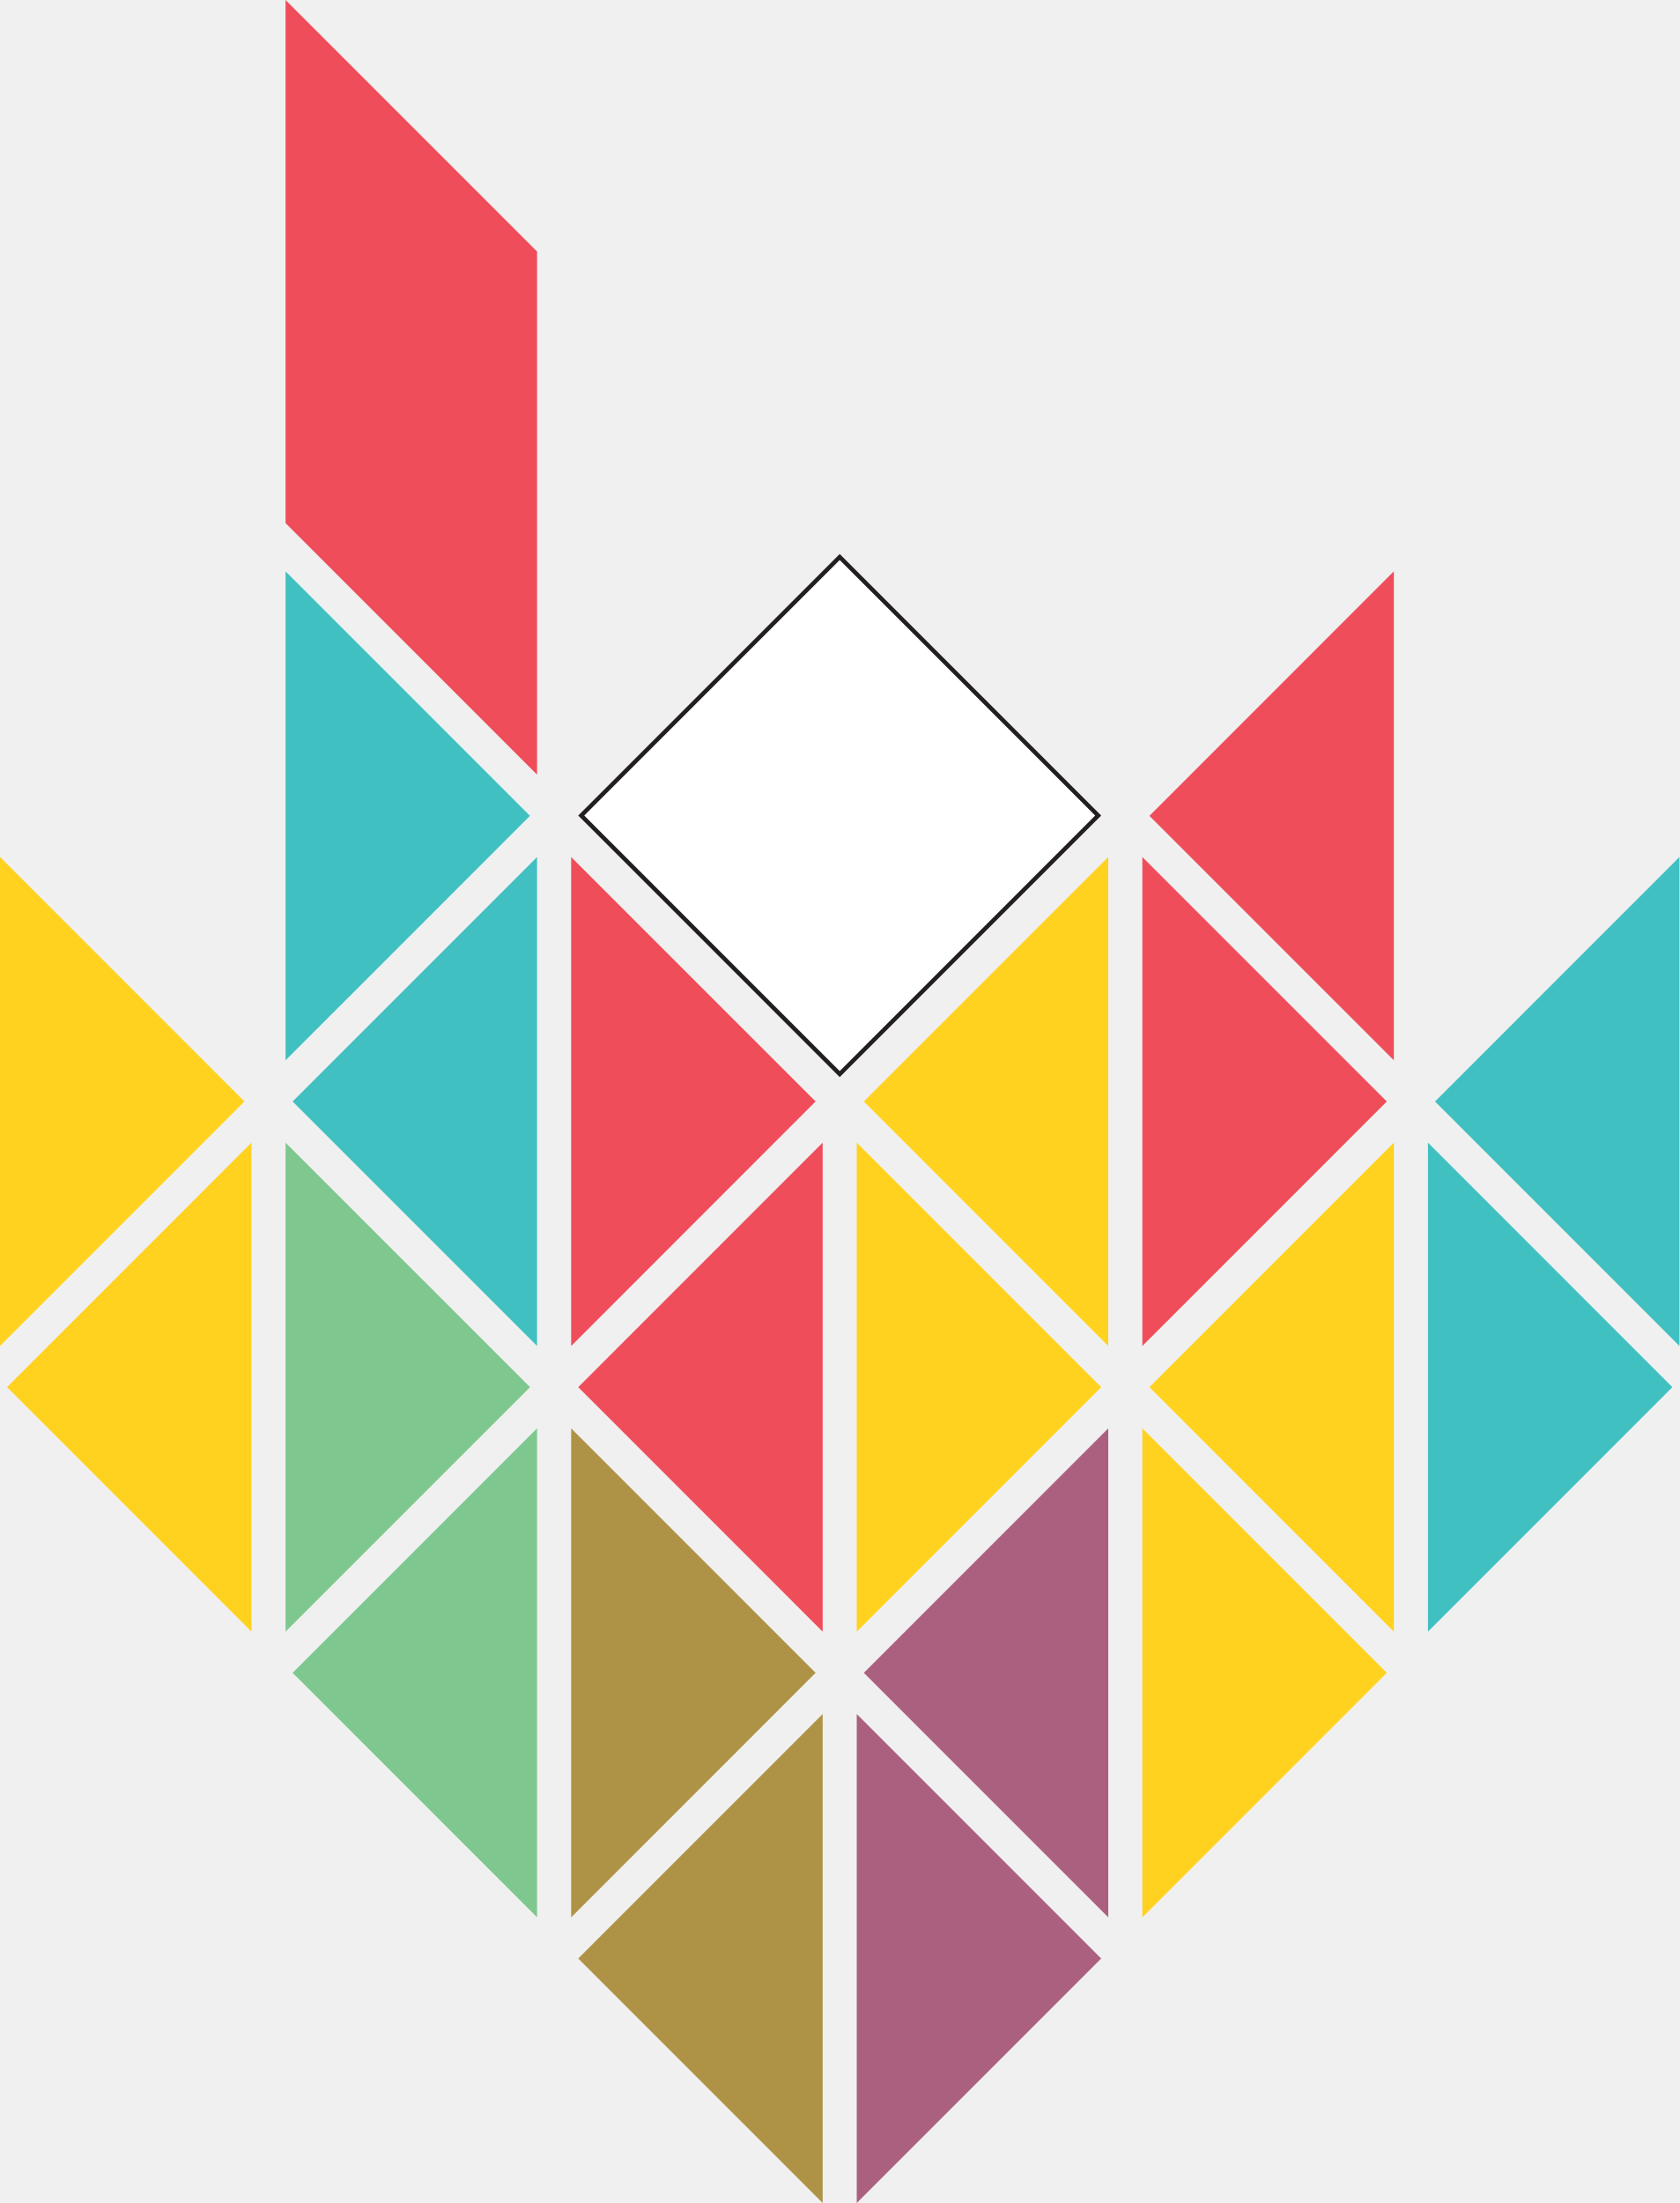
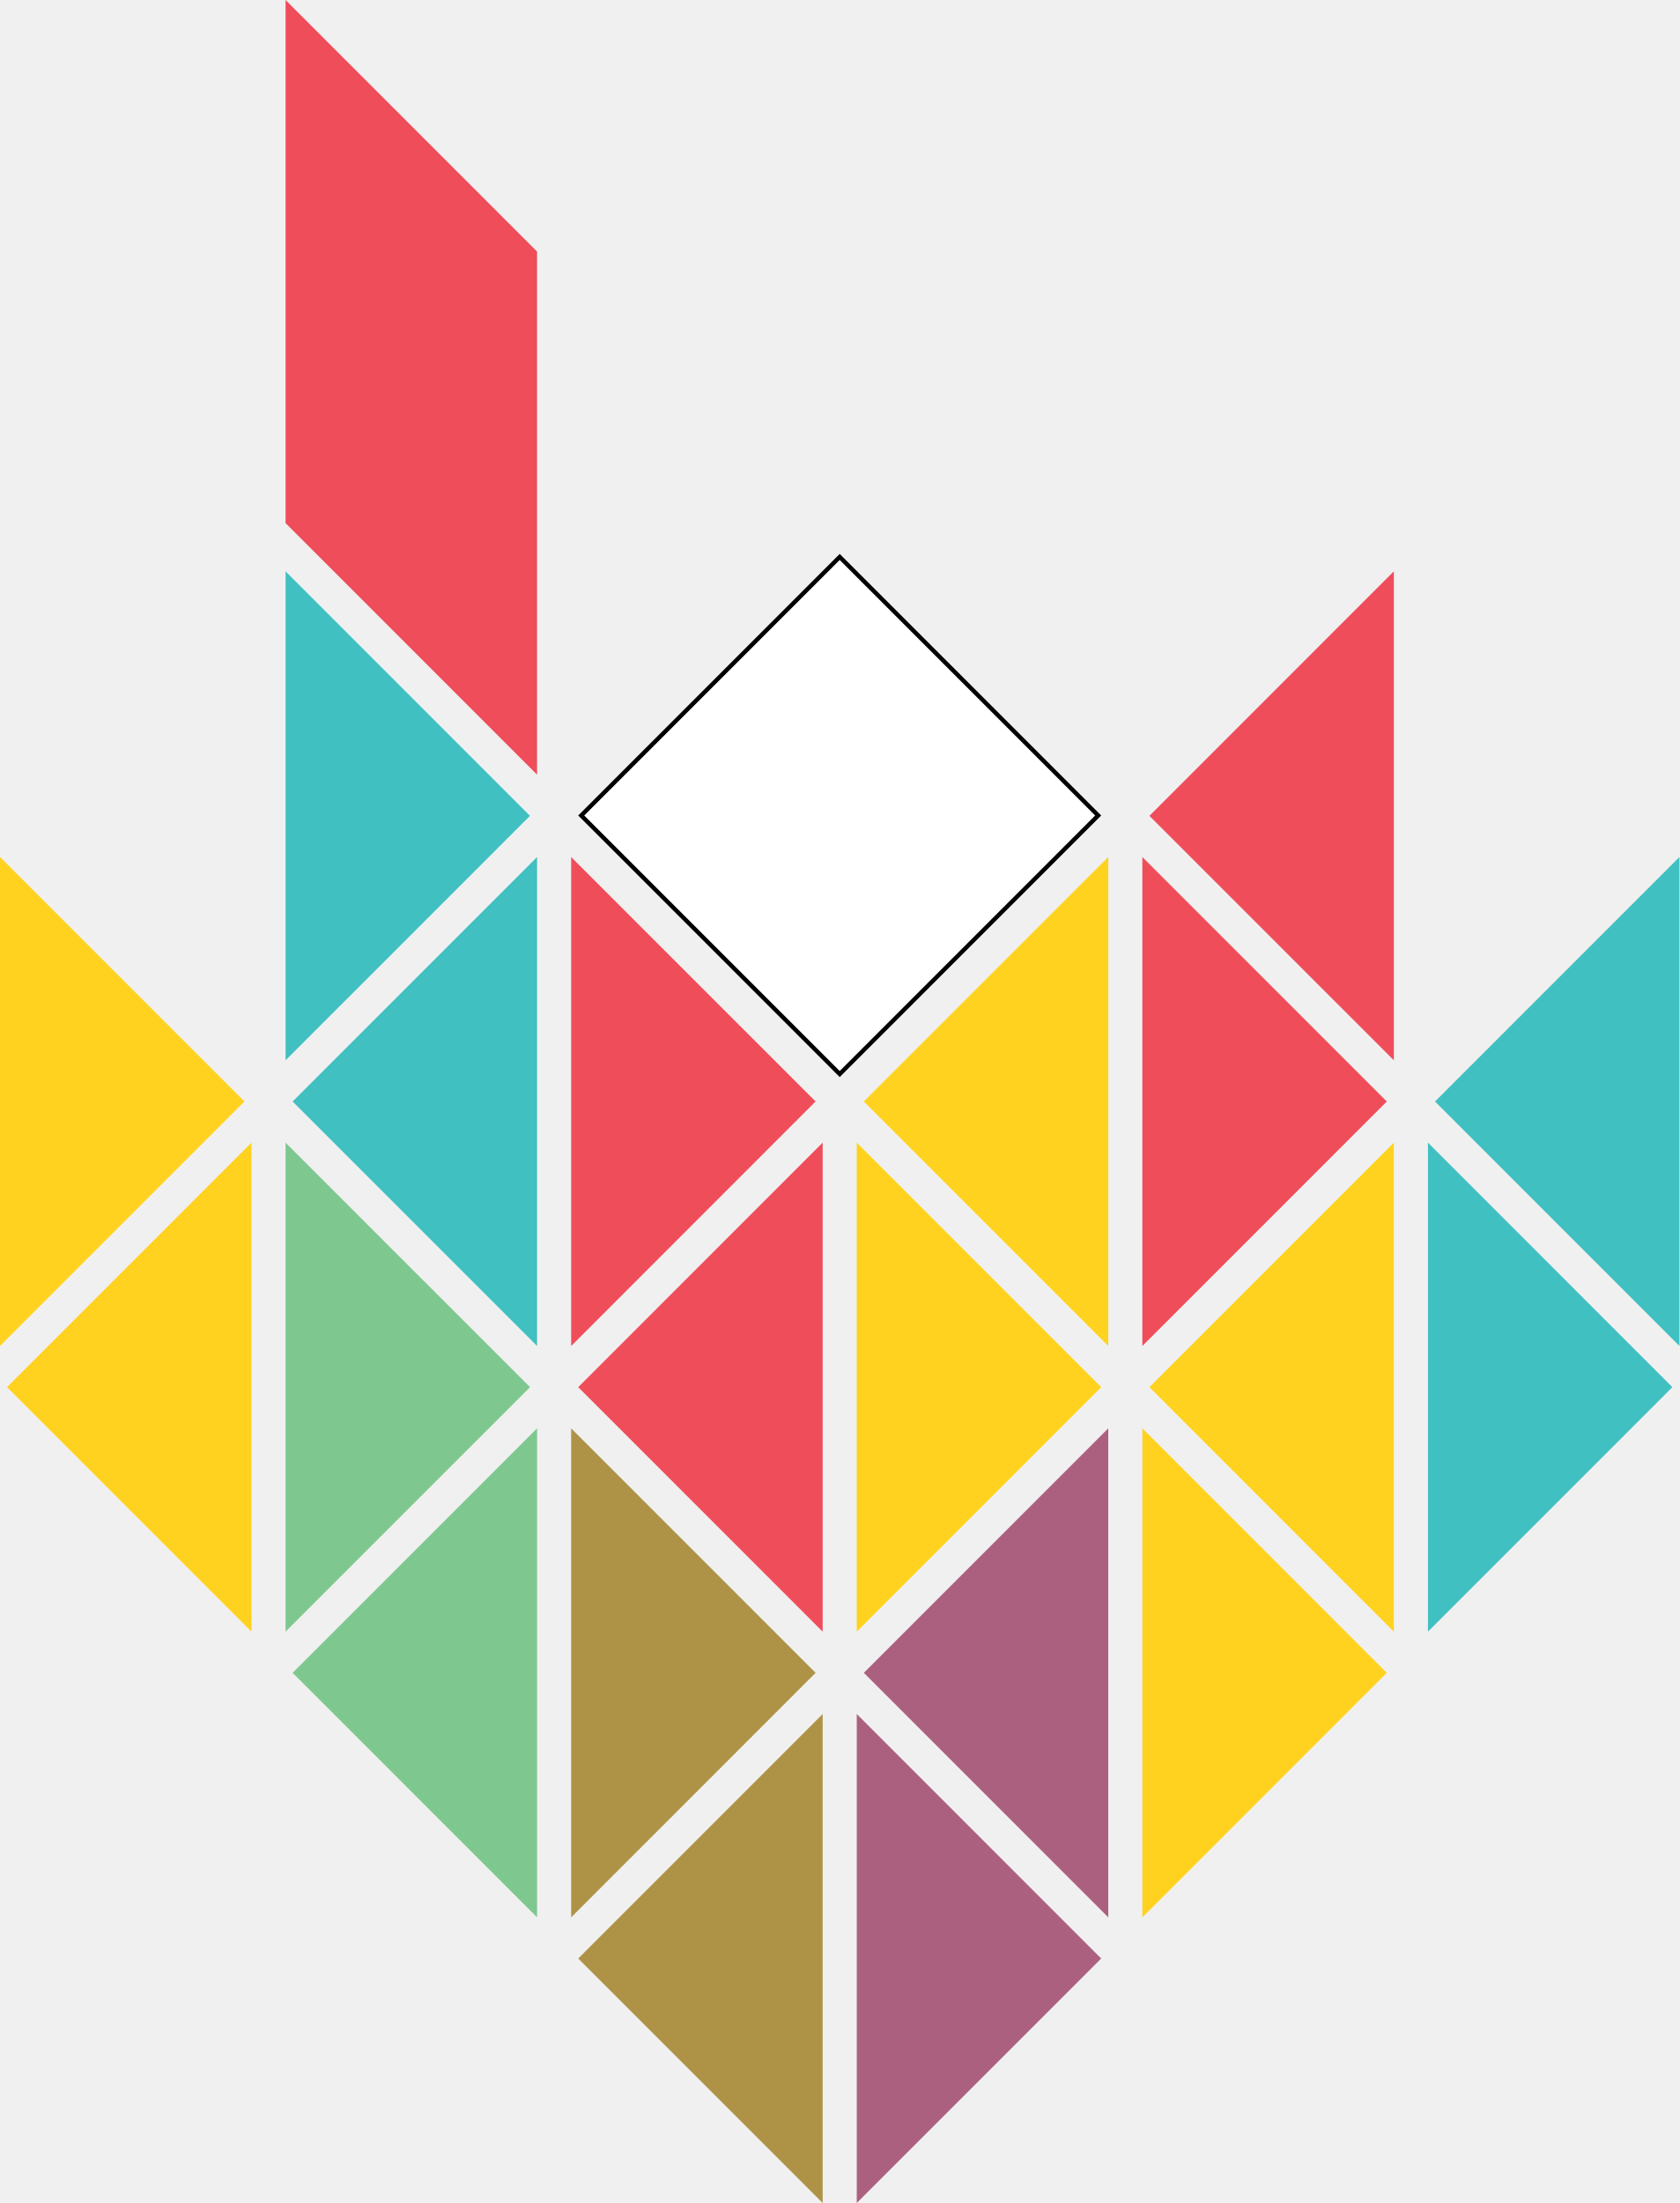
<svg xmlns="http://www.w3.org/2000/svg" viewBox="0 0 394.11 516.83">
  <style>
    @keyframes fadeInOut {

      0%,
      60%,
      100% {
        opacity: 1;
      }

      30% {
        opacity: 0;
      }
    }

    /* Each color has the same animation but different delays */
    #purple {
      animation: fadeInOut 1s infinite;
      animation-delay: 0s;
    }

    #red {
      animation: fadeInOut 1s infinite;
      animation-delay: 0.1s;
    }

    #blue {
      animation: fadeInOut 1s infinite;
      animation-delay: 0.2s;
    }

    #yellow {
      animation: fadeInOut 1s infinite;
      animation-delay: 0.3s;
    }

    #green {
      animation: fadeInOut 1s infinite;
      animation-delay: 0.4s;
    }

    #brown {
      animation: fadeInOut 1s infinite;
      animation-delay: 0.5s;
    }

    /* No animation for white group */
    #white {
      opacity: 1;
    }
  </style>
  <g id="purple">
    <polygon points="258.41 459.47 201.05 516.83 201.05 402.11 258.41 459.47" fill="#ac6080" />
    <polygon points="260.07 335.09 260.07 449.81 202.71 392.45 260.07 335.09" fill="#ac6080" />
  </g>
  <g id="red">
    <polygon points="193.05 268.07 193.05 382.79 135.69 325.43 193.05 268.07" fill="#f04d5b" />
    <polygon points="327.09 134.03 327.09 248.75 269.73 191.4 327.09 134.03" fill="#f04d5b" />
    <polygon points="191.39 258.41 134.03 315.78 134.03 201.06 191.39 258.41" fill="#f04d5b" />
    <polygon points="325.43 258.41 325.43 258.42 268.07 315.77 268.07 201.06 325.43 258.41" fill="#f04d5b" />
    <polygon points="126.03 59.02 126.03 181.74 67.01 122.72 67.01 0 126.03 59.02" fill="#f04d5b" />
  </g>
  <g id="blue">
    <polygon points="392.45 325.43 335.09 382.79 335.09 268.07 392.45 325.43" fill="#41c0c2" />
    <polygon points="394.11 201.05 394.11 315.78 336.75 258.42 336.75 258.41 394.11 201.05" fill="#41c0c2" />
    <polygon points="126.03 201.06 126.03 315.77 68.67 258.42 68.67 258.41 126.03 201.06" fill="#41c0c2" />
    <polygon points="124.37 191.4 67.01 248.75 67.01 134.04 124.37 191.4" fill="#41c0c2" />
  </g>
  <g id="yellow">
    <polygon points="57.36 258.41 0 315.77 0 201.05 57.36 258.41" fill="#ffd21f" />
    <polygon points="59.01 268.07 59.01 382.79 1.65 325.43 59.01 268.07" fill="#ffd21f" />
    <polygon points="325.43 392.45 268.07 449.81 268.07 335.09 325.43 392.45" fill="#ffd21f" />
    <polygon points="327.09 268.07 327.09 382.79 269.73 325.43 327.09 268.07" fill="#ffd21f" />
    <polygon points="260.07 201.05 260.07 315.77 202.71 258.41 260.07 201.05" fill="#ffd21f" />
    <polygon points="258.41 325.43 201.05 382.79 201.05 268.07 258.41 325.43" fill="#ffd21f" />
  </g>
  <g id="green">
    <polygon points="124.38 325.43 67.01 382.79 67.01 268.07 124.38 325.43" fill="#7ec890" />
    <polygon points="126.03 335.09 126.03 449.81 68.67 392.45 126.03 335.09" fill="#7ec890" />
  </g>
  <g id="brown">
    <polygon points="191.39 392.45 134.03 449.81 134.03 335.09 191.39 392.45" fill="#ae9347" />
    <polygon points="193.05 402.11 193.05 516.83 135.69 459.47 193.05 402.11" fill="#ae9347" />
  </g>
  <g id="white">
-     <rect x="154.16" y="148.43" width="85.78" height="85.78" transform="translate(-77.57 195.37) rotate(-45)" fill="#fff" />
-     <path d="m197.05,131.38l59.95,59.95-59.95,59.95-59.95-59.95,59.95-59.95m0-1.41l-61.36,61.36,61.36,61.36,61.36-61.36-61.36-61.36h0Z" fill="#231f20" />
+     <rect x="154.16" y="148.43" width="85.78" height="85.78" transform="translate(-77.57 195.37) rotate(-45)" fill="#fff" stroke="black" />
  </g>
</svg>
